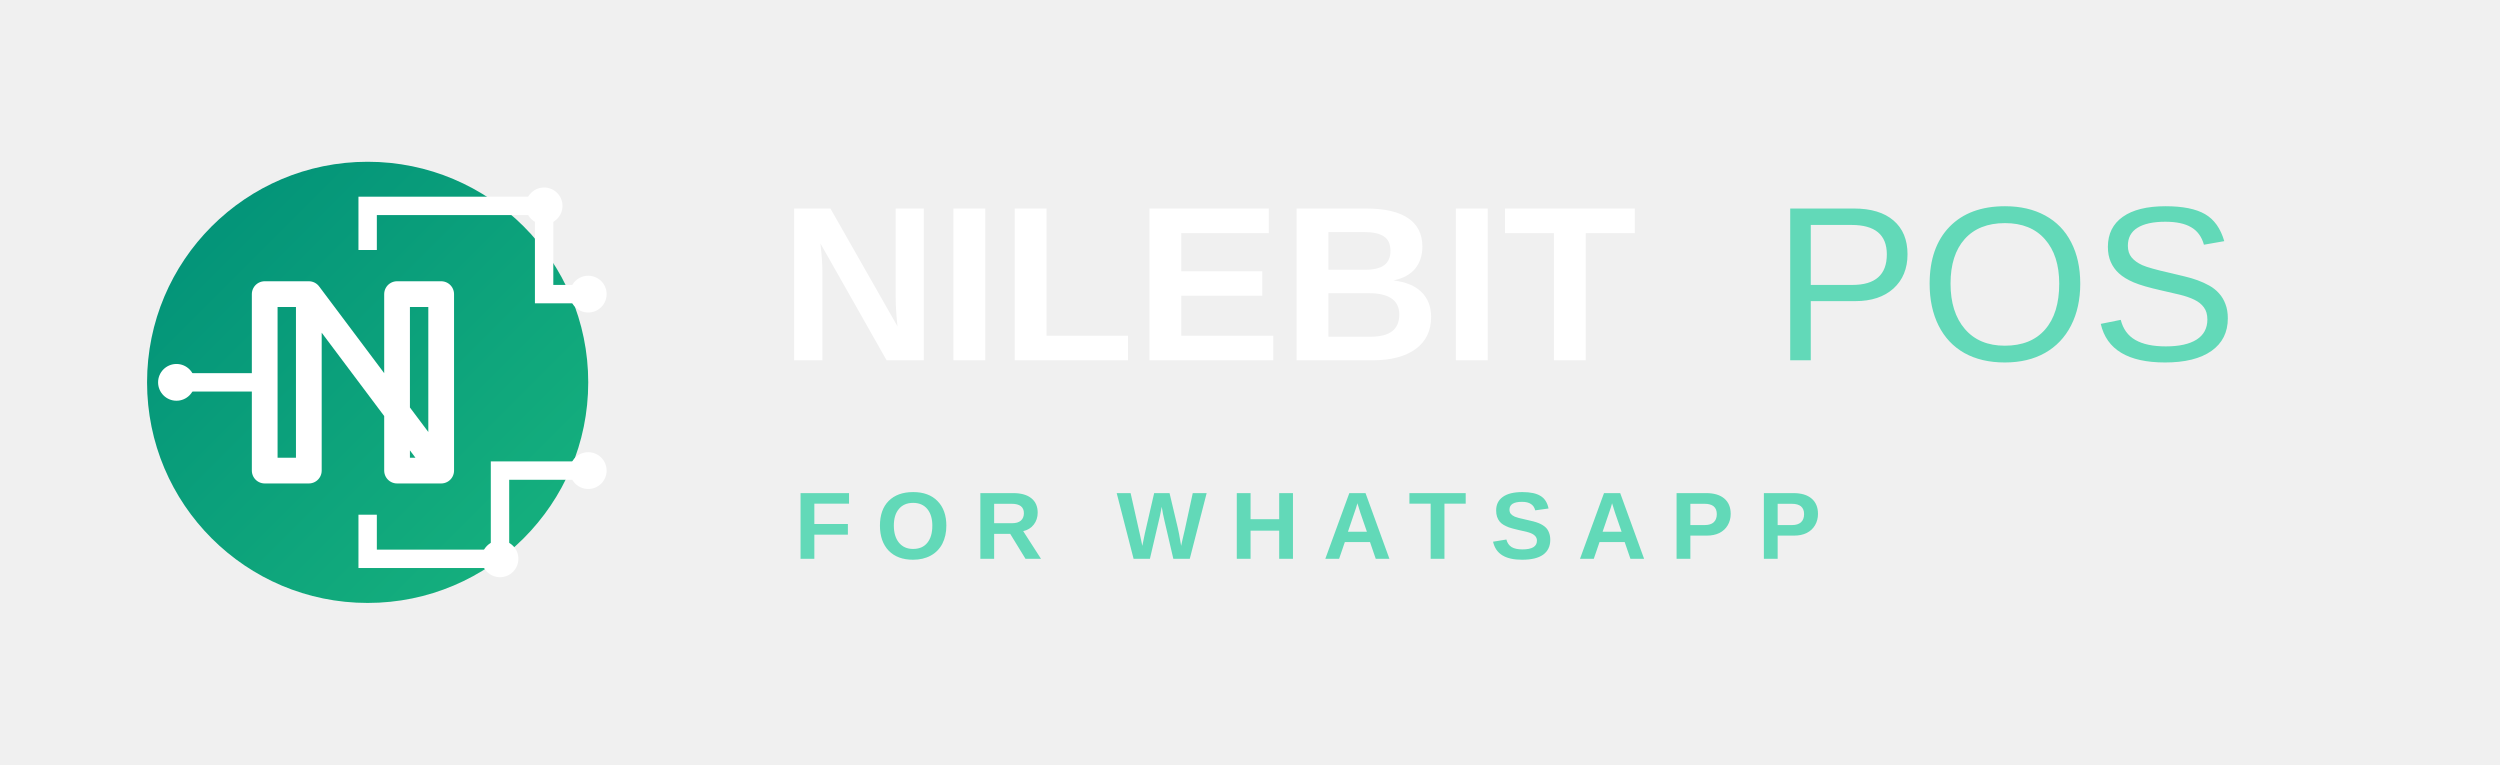
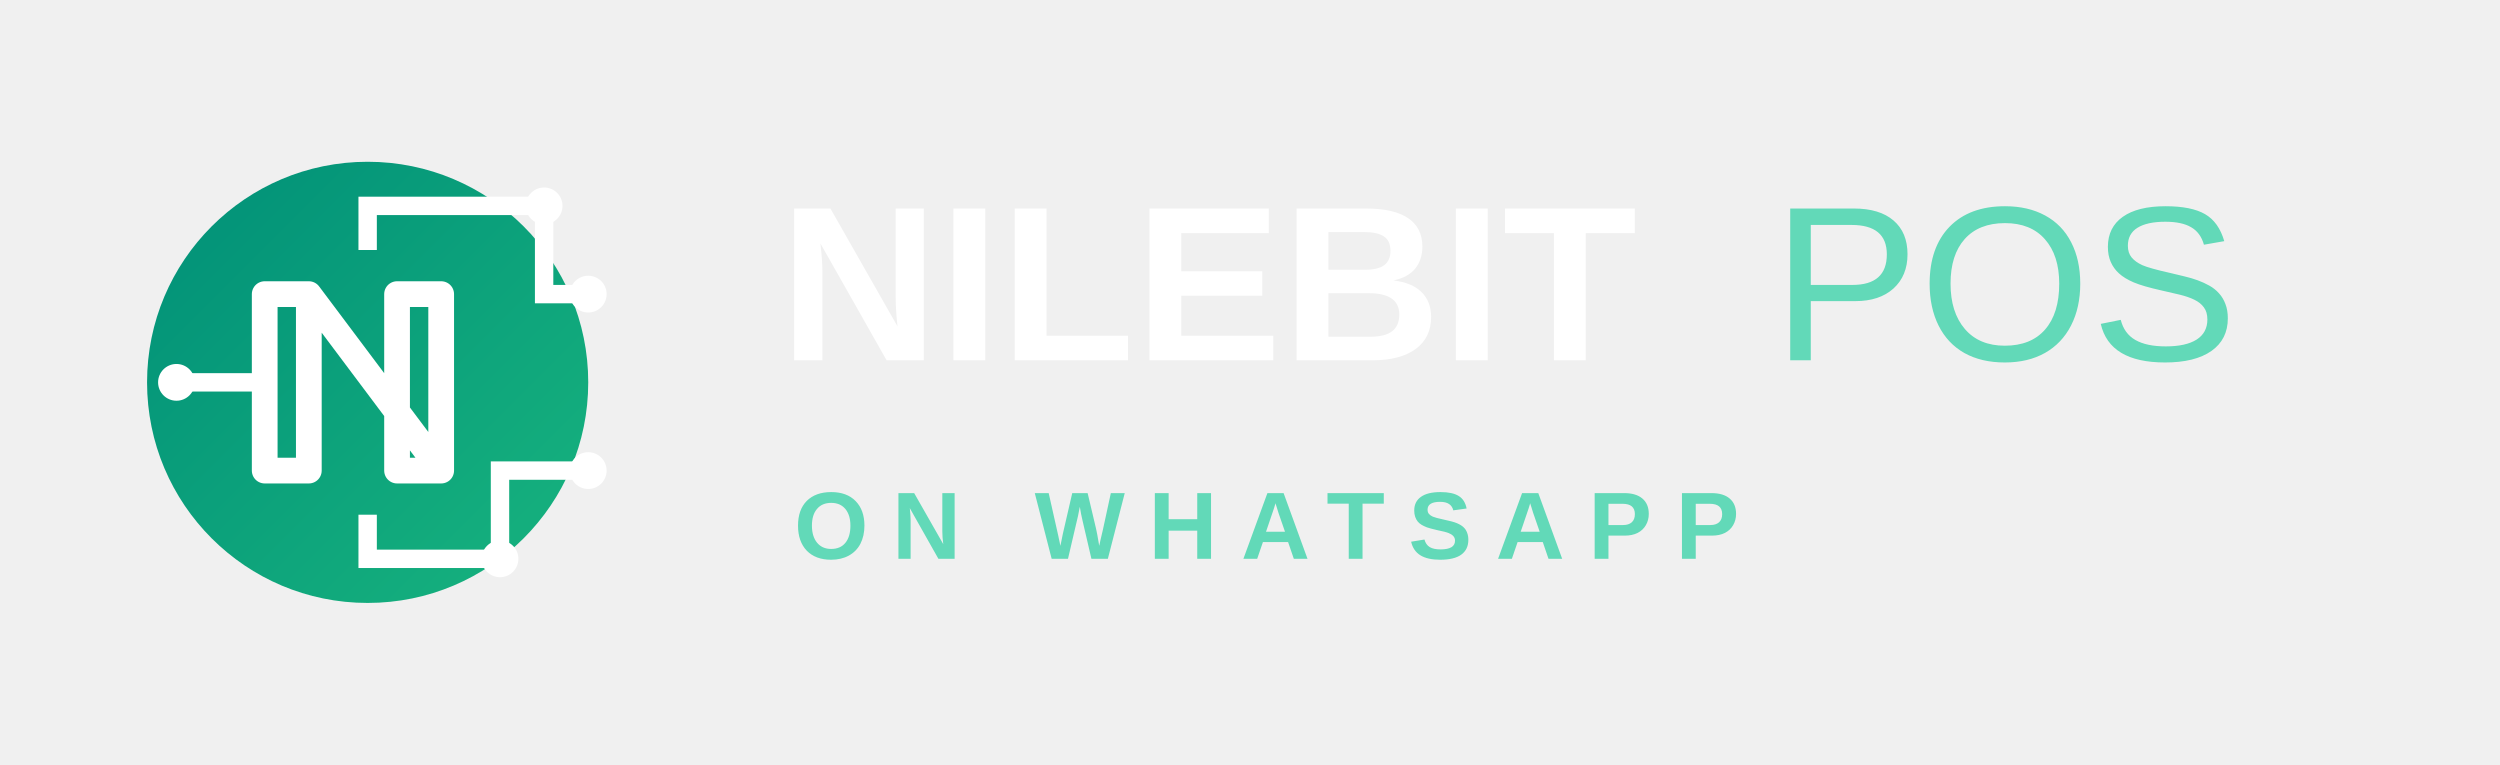
<svg xmlns="http://www.w3.org/2000/svg" viewBox="0 0 340 104">
  <defs>
    <linearGradient id="nilebitPosGradient" x1="0%" y1="0%" x2="100%" y2="100%">
      <stop offset="0%" stop-color="#008F78" />
      <stop offset="100%" stop-color="#18B47E" />
    </linearGradient>
  </defs>
  <g transform="translate(18 20)">
    <circle cx="32" cy="32" r="30" fill="url(#nilebitPosGradient)" />
    <path d="M32,14 L32,8 L56,8 L56,20 L62,20 M32,50 L32,56 L50,56 L50,44 L62,44 M6,32 L18,32" stroke="#FFF" stroke-width="2.5" fill="none" />
    <path d="M18,20 L24,20 L24,44 L18,44 L18,20 M24,20 L42,44 M36,20 L42,20 L42,44 L36,44 L36,20" stroke="#FFF" stroke-width="3.5" fill="none" stroke-linecap="round" stroke-linejoin="round" />
    <circle cx="6" cy="32" r="2.5" fill="#FFF" />
    <circle cx="62" cy="20" r="2.5" fill="#FFF" />
    <circle cx="62" cy="44" r="2.5" fill="#FFF" />
    <circle cx="56" cy="8" r="2.5" fill="#FFF" />
    <circle cx="50" cy="56" r="2.5" fill="#FFF" />
  </g>
  <text x="106" y="49" font-family="Arial, Helvetica, sans-serif" font-weight="700" font-size="30" fill="#FFFFFF">NILEBIT</text>
  <text x="241" y="49" font-family="Arial, Helvetica, sans-serif" font-weight="500" font-size="30" fill="#62D9B8">POS</text>
-   <text x="108" y="76" font-family="Arial, Helvetica, sans-serif" font-weight="700" font-size="13" letter-spacing="3.2" fill="#62D9B8">FOR WHATSAPP</text>
+   <text x="108" y="76" font-family="Arial, Helvetica, sans-serif" font-weight="700" font-size="13" letter-spacing="3.2" fill="#62D9B8">ON WHATSAPP</text>
</svg>
